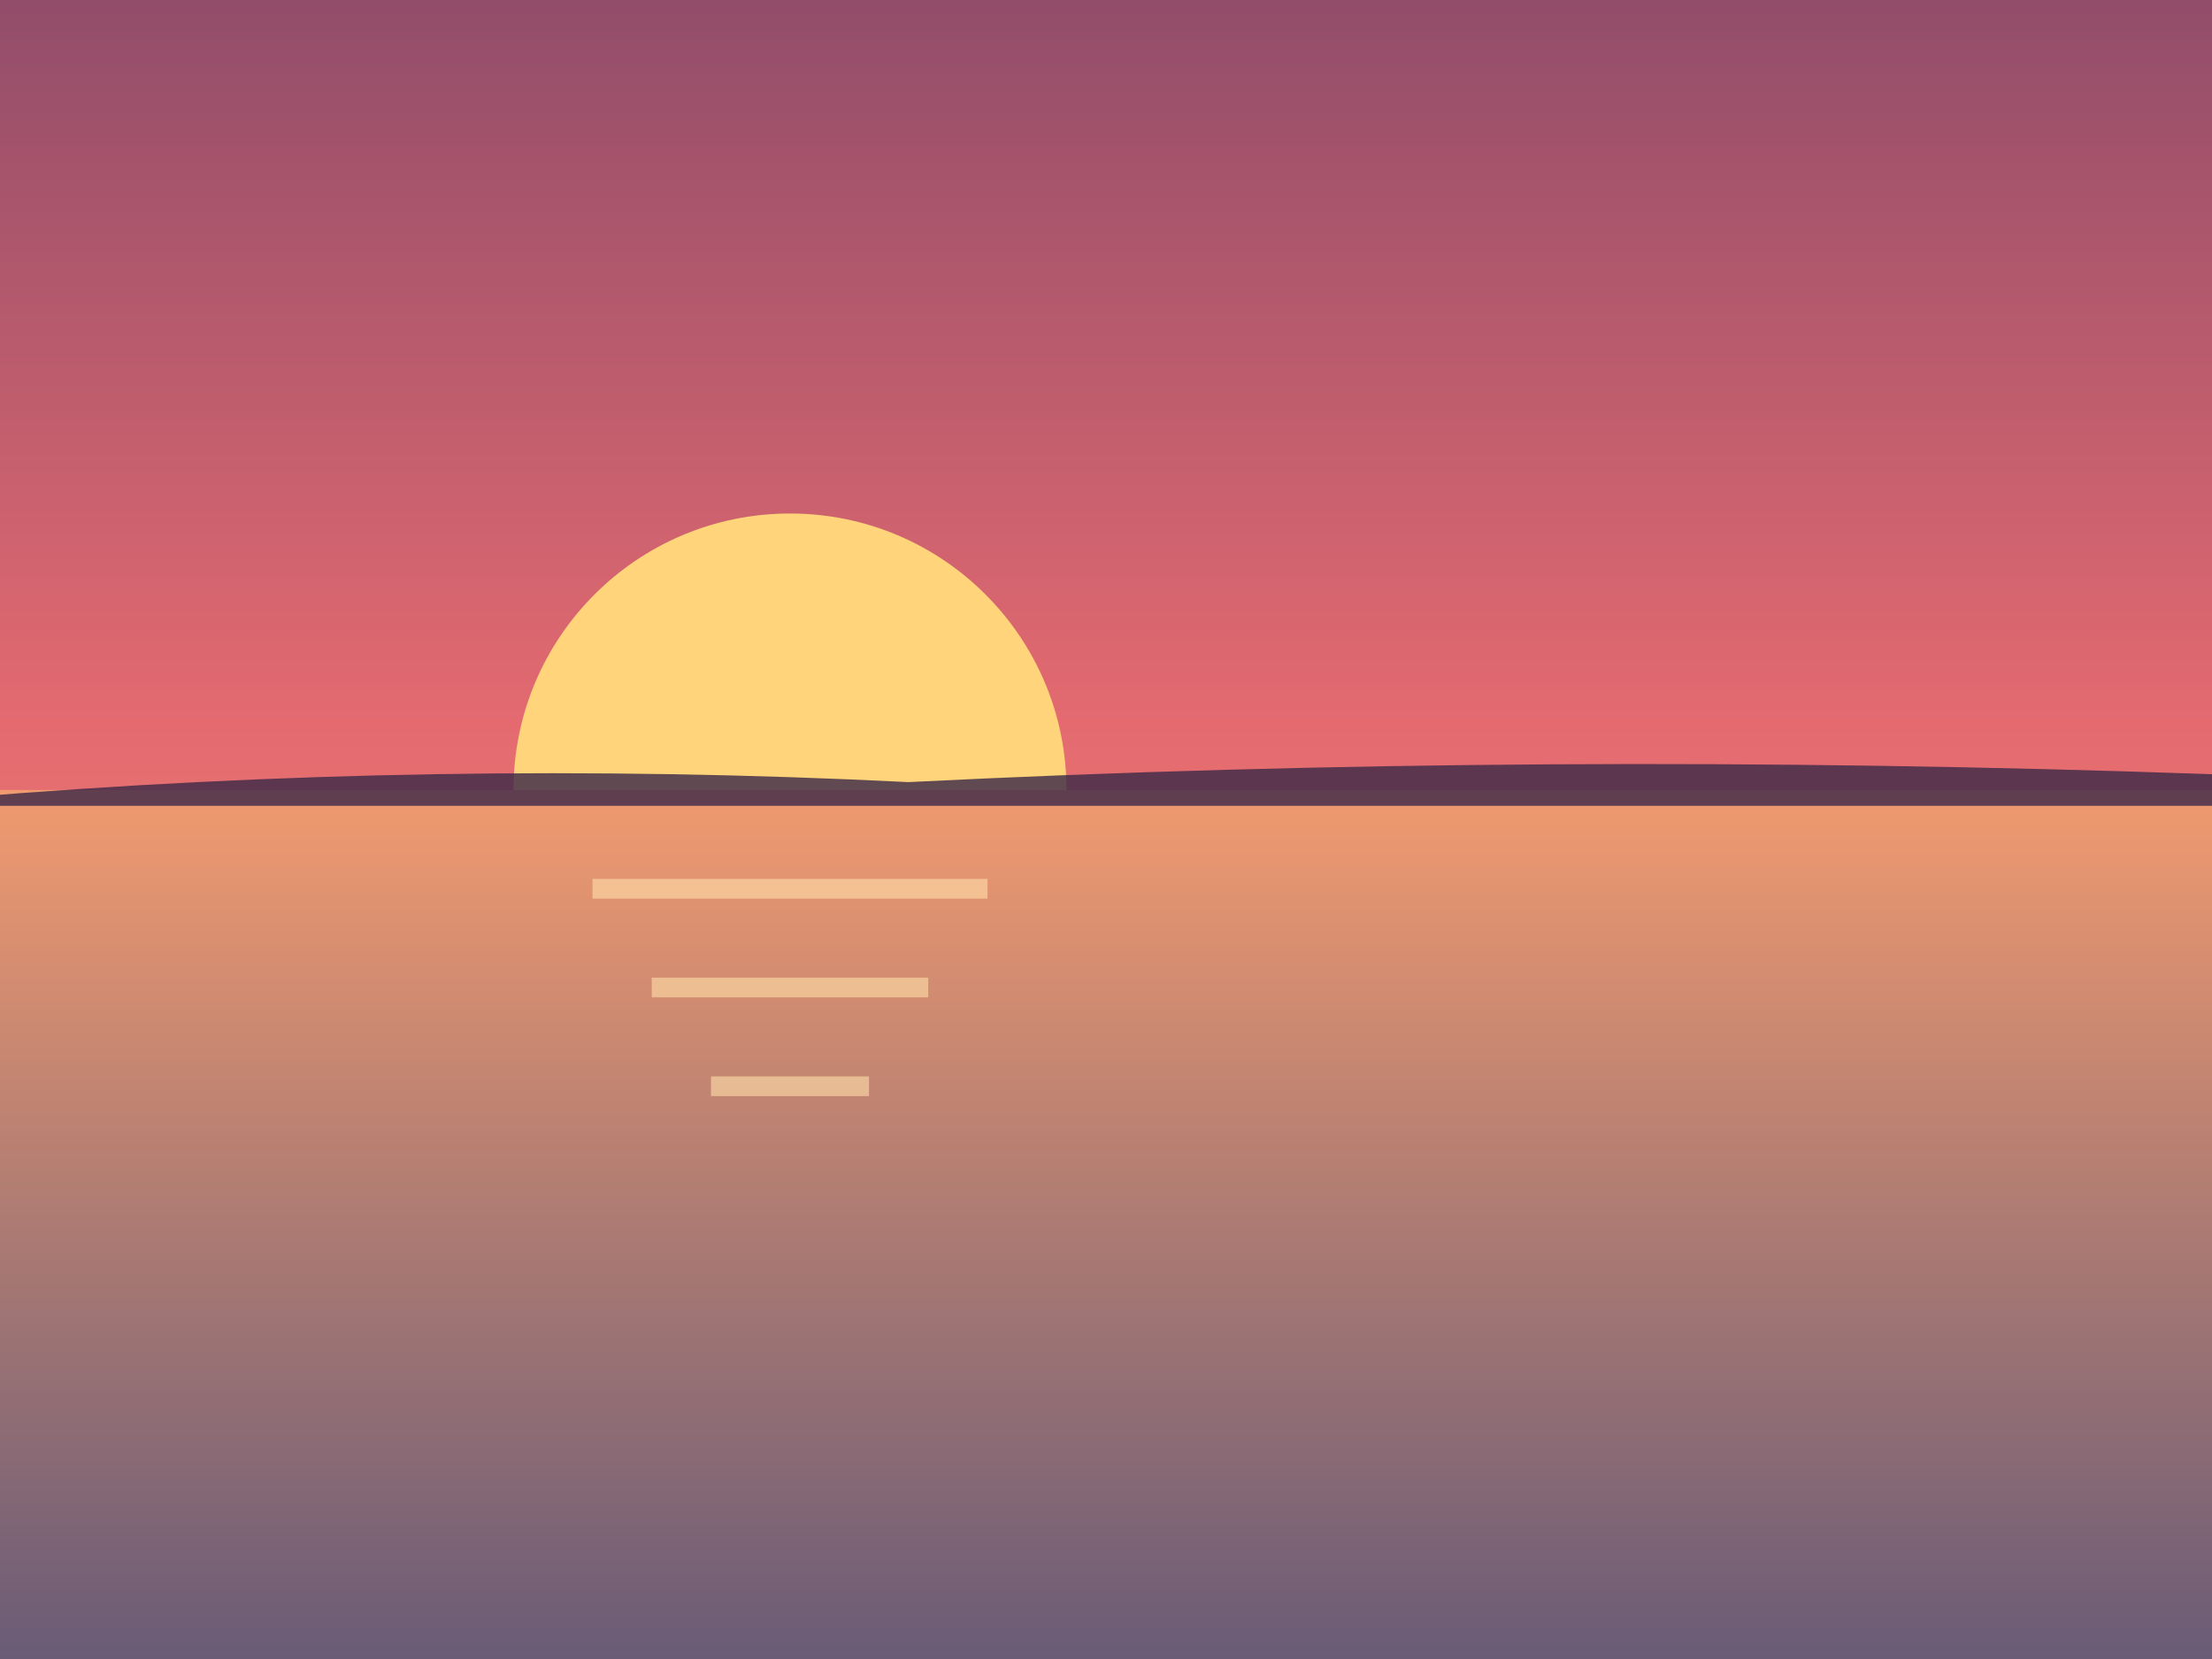
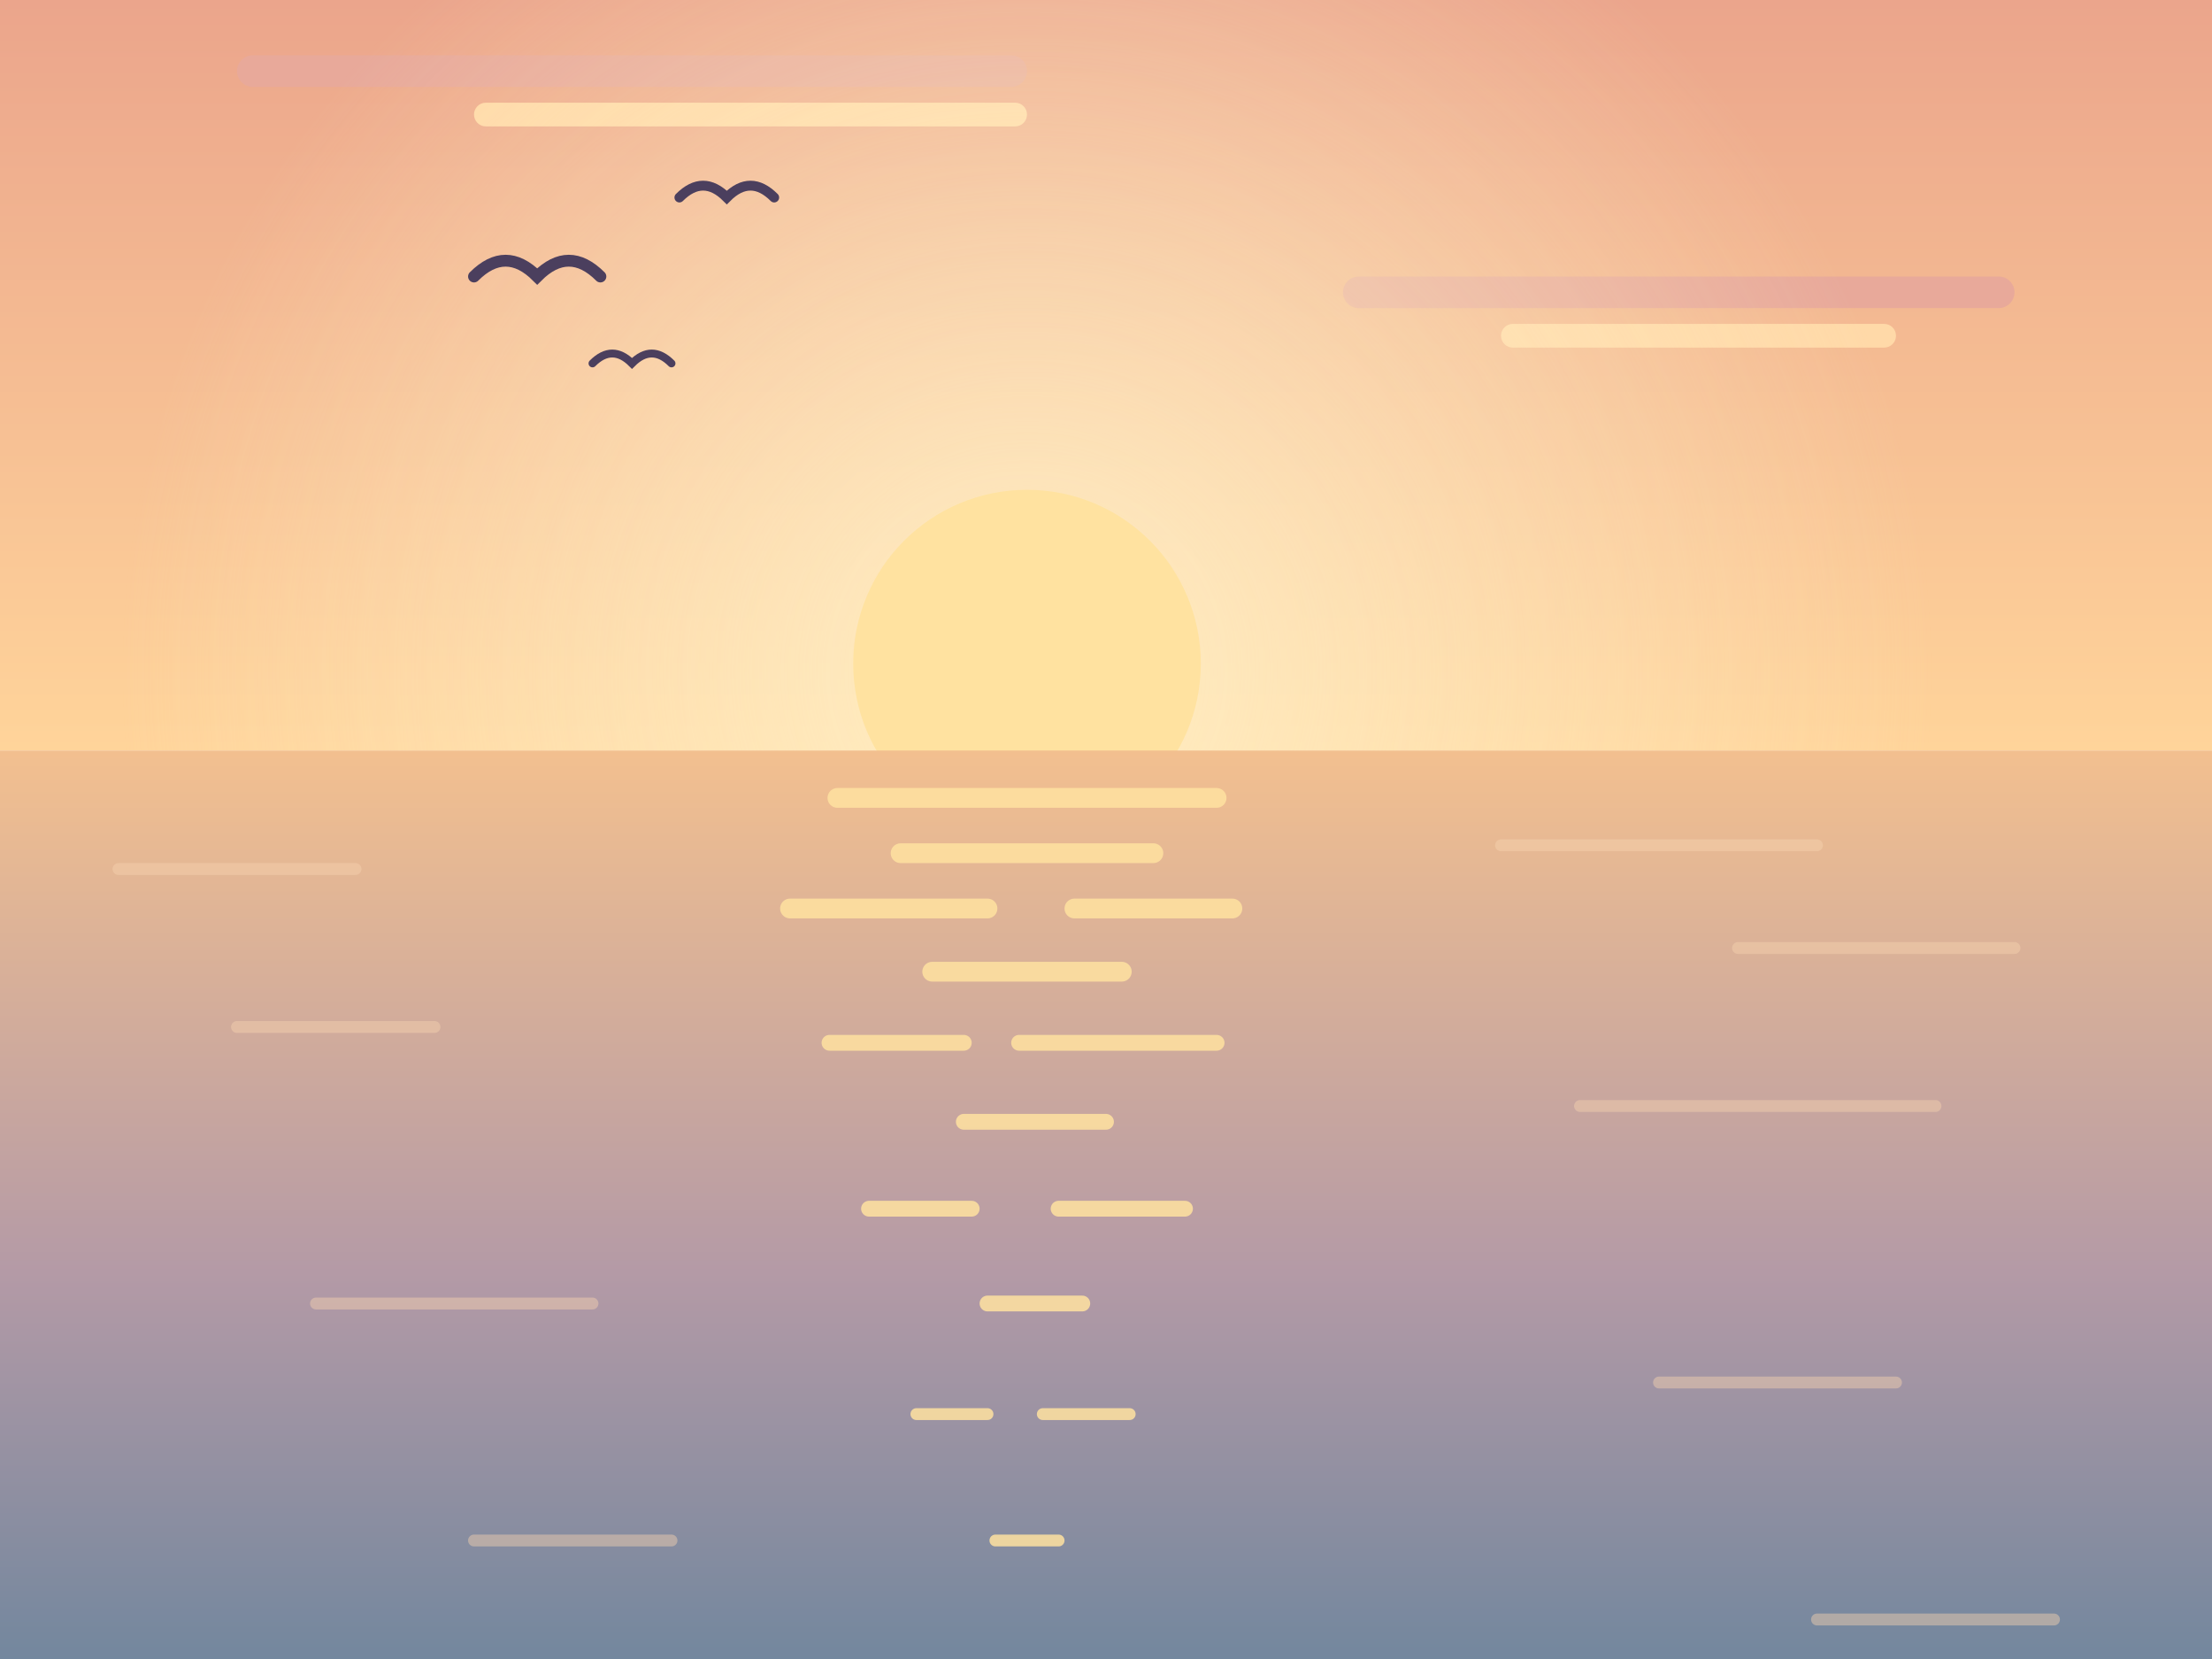
<svg xmlns="http://www.w3.org/2000/svg" viewBox="440 230 560 420" role="img" aria-label="Sunset over calm water">
  <defs>
    <linearGradient id="sky" x1="0" y1="0" x2="0" y2="1">
-       <stop offset="0" stop-color="#2f2a63" />
-       <stop offset="0.55" stop-color="#e46a70" />
-       <stop offset="1" stop-color="#ffbf6b" />
+       <stop offset="0" stop-color="#7f8cc0" />
+       <stop offset="0.5" stop-color="#e9a08a" />
+       <stop offset="1" stop-color="#ffd49a" />
    </linearGradient>
    <linearGradient id="sea" x1="0" y1="0" x2="0" y2="1">
-       <stop offset="0" stop-color="#f09a6f" />
-       <stop offset="1" stop-color="#2d3f7a" />
+       <stop offset="0" stop-color="#f3c08f" />
+       <stop offset="0.4" stop-color="#b49aa6" />
+       <stop offset="1" stop-color="#2f7395" />
    </linearGradient>
+     <radialGradient id="glow" cx="0.5" cy="0.5" r="0.5">
+       <stop offset="0" stop-color="#fff1c9" />
+       <stop offset="1" stop-color="#fff1c9" stop-opacity="0" />
+     </radialGradient>
  </defs>
-   <rect width="1000" height="750" fill="url(#sky)" />
-   <circle cx="640" cy="430" r="70" fill="#ffd47a" />
-   <rect y="430" width="1000" height="320" fill="url(#sea)" />
-   <g stroke="#ffe0a8" stroke-width="5" opacity="0.6">
-     <line x1="590" y1="455" x2="690" y2="455" />
-     <line x1="605" y1="480" x2="675" y2="480" />
-     <line x1="620" y1="505" x2="660" y2="505" />
+   <rect width="1000" height="420" fill="url(#sky)" />
+   <g id="clouds">
+     <g fill="#e8a99a">
+       <rect x="500" y="244" width="200" height="8" rx="4" />
+       <rect x="780" y="300" width="170" height="8" rx="4" />
+       <rect x="60" y="150" width="220" height="8" rx="4" />
+     </g>
+     <g fill="#ffd9a8">
+       <rect x="560" y="256" width="140" height="6" rx="3" />
+       <rect x="820" y="312" width="100" height="6" rx="3" />
+       <rect x="120" y="162" width="140" height="6" rx="3" />
+     </g>
  </g>
-   <g fill="#1d1a33">
-     <path d="M20 470 h190 l-26 34 h-140z" />
-     <path d="M60 520 h150 l-20 28 h-112z" />
-     <rect x="110" y="250" width="5" height="222" />
-     <rect x="150" y="300" width="4" height="222" />
-     <path d="M115 260 l70 200 h-70z" opacity="0.6" />
-     <rect x="0" y="560" width="330" height="18" />
-     <rect x="40" y="560" width="10" height="190" />
-     <rect x="200" y="560" width="10" height="190" />
+   <circle cx="700" cy="400" r="230" fill="url(#glow)" opacity="0.9" />
+   <circle cx="700" cy="398" r="44" fill="#ffe2a0" />
+   <path d="M0 404Q90 392 190 396Q290 400 380 414L384 420H0Z" fill="#9a7f94" />
+   <rect y="420" width="1000" height="330" fill="url(#sea)" />
+   <g id="sun-path" stroke="#ffe2a0" stroke-linecap="round" opacity="0.85">
+     <path d="M652 432h96M668 446h64M640 460h50M712 460h40M676 476h48" stroke-width="5" />
+     <path d="M650 494h34M698 494h50M684 514h36M660 536h26M708 536h32M690 560h24" stroke-width="4" />
+     <path d="M672 588h18M704 588h22M692 620h16" stroke-width="3" />
  </g>
-   <g transform="translate(220 360)">
-     <rect x="0" y="0" width="200" height="66" rx="6" fill="#f4f1e8" />
-     <rect x="96" y="66" width="8" height="140" fill="#1d1a33" />
-     <text x="100" y="28" text-anchor="middle" font-family="sans-serif" font-weight="800" font-size="20" fill="#1d3f6e">CULLEN BAY</text>
-     <text x="100" y="52" text-anchor="middle" font-family="sans-serif" font-weight="700" font-size="16" fill="#1d3f6e">MARINA</text>
+   <path d="M470 450h60M820 444h80M880 470h70M500 490h50M840 510h90M520 560h70M860 580h60M560 620h50M900 640h60" stroke="#f6d3b0" stroke-width="3" stroke-linecap="round" opacity="0.45" />
+   <g stroke="#4b3f5e" stroke-linecap="round" fill="none">
+     <path d="M560 300q8 -8 16 0q8 -8 16 0" stroke-width="3" />
+     <path d="M612 280q6 -6 12 0q6 -6 12 0" stroke-width="2.5" />
+     <path d="M590 322q5 -5 10 0q5 -5 10 0" stroke-width="2" />
  </g>
-   <path d="M430 432 q120 -10 240 -4 q160 -8 330 -2 v8 h-570z" fill="#3a2747" opacity="0.8" />
+   <g id="marina-buildings">
+     <rect y="376" width="70" height="54" fill="#efe1d4" />
+     <rect x="70" y="392" width="90" height="38" fill="#ddcbbd" />
+     <path d="M-4 378h78l-6 -8h-66z" fill="#c9b3a6" />
+     <g fill="#ffd58a">
+       <path d="M10 388h14v8h-14zM34 388h14v8h-14zM10 404h14v8h-14zM34 404h14v8h-14z" />
+       <path d="M82 402h16v8h-16zM108 402h16v8h-16zM134 402h16v8h-16z" />
+     </g>
+   </g>
+   <g id="breakwall">
+     <path d="M0 428L330 434Q376 436 376 446L0 446Z" fill="#b9a08c" />
+     <path d="M0 428L330 434" stroke="#d8c2ab" stroke-width="3" />
+   </g>
+   <g id="boats">
+     <path d="M46 210V446" stroke="#6d6466" stroke-width="3" />
+     <path d="M0 446h96l-12 18h-84z" fill="#e7ddd2" />
+     <g stroke="#6d6466" fill="none">
+       <path d="M100 140V462M252 110V500" stroke-width="4" />
+       <path d="M100 140L22 462M100 140L186 462M252 110L152 500M252 110L356 500" stroke-width="1.5" opacity="0.7" />
+       <path d="M100 432L160 436M252 470L330 474" stroke-width="4" />
+     </g>
+     <path d="M252 110l18 6l-18 6z" fill="#e27a5f" />
+     <circle cx="100" cy="140" r="3" fill="#fff1c9" />
+     <path d="M102 426L158 432V438L102 434Z" fill="#f3ece4" />
+     <path d="M20 462h170l-18 26h-134z" fill="#f3ece4" />
+     <path d="M31 478H179L172 488H38Z" fill="#d8cdc2" />
+     <rect x="64" y="446" width="70" height="16" rx="5" fill="#e3d8cc" />
+     <rect x="72" y="451" width="54" height="5" fill="#8aa7bd" />
+     <path d="M254 464L328 470V476L254 472Z" fill="#f6f0e8" />
+     <path d="M150 500h210l-22 30h-166z" fill="#f6f0e8" />
+     <path d="M163 518H347L338 530H172Z" fill="#d8cdc2" />
+     <rect x="206" y="482" width="90" height="18" rx="6" fill="#e3d8cc" />
+     <rect x="216" y="488" width="70" height="6" fill="#8aa7bd" />
+   </g>
+   <path d="M40 498h40M96 498h50M50 508h30M110 508h36M240 456h50M300 470h60" stroke="#f3ece4" stroke-width="4" stroke-linecap="round" opacity="0.35" />
+   <g id="jetty">
+     <path d="M0 636L372 668V750H0Z" fill="#c9a585" />
+     <path d="M372 668L386 672V750H372Z" fill="#8f6d55" />
+     <path d="M60 641L40 750M130 647L110 750M200 653L184 750M270 659L256 750M340 665L330 750" stroke="#a8876b" stroke-width="3" />
+     <path d="M0 636L372 668" stroke="#e2c3a2" stroke-width="4" />
+   </g>
+   <g id="sign">
+     <rect x="74" y="630" width="12" height="60" fill="#5b4a40" />
+     <rect x="264" y="630" width="12" height="74" fill="#5b4a40" />
+     <rect x="30" y="540" width="300" height="100" rx="8" fill="#24324f" />
+     <rect x="30" y="540" width="300" height="92" rx="8" fill="#2d3e66" />
+     <rect x="38" y="548" width="284" height="76" rx="5" fill="none" stroke="#f6f4ef" stroke-width="3" />
+     <text x="180" y="588" text-anchor="middle" font-family="sans-serif" font-weight="700" font-size="40" fill="#f6f4ef">Cullen Bay</text>
+     <text x="180" y="618" text-anchor="middle" font-family="sans-serif" font-weight="700" font-size="24" fill="#f6f4ef" letter-spacing="4">MARINA</text>
+   </g>
</svg>
